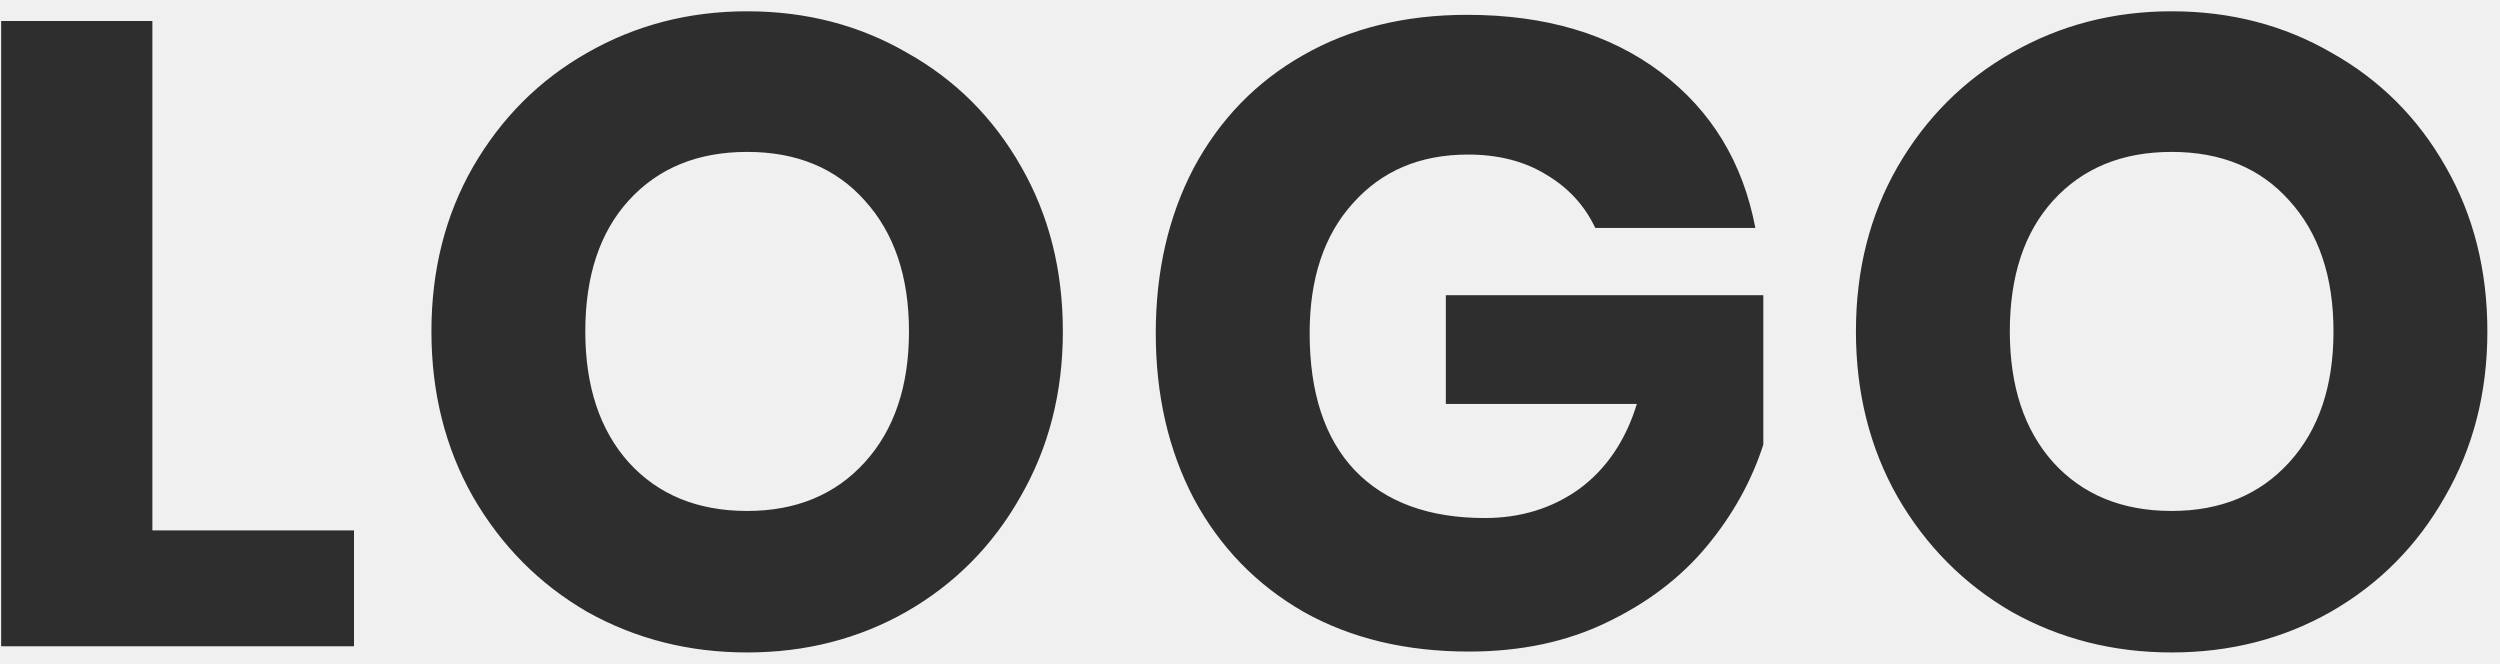
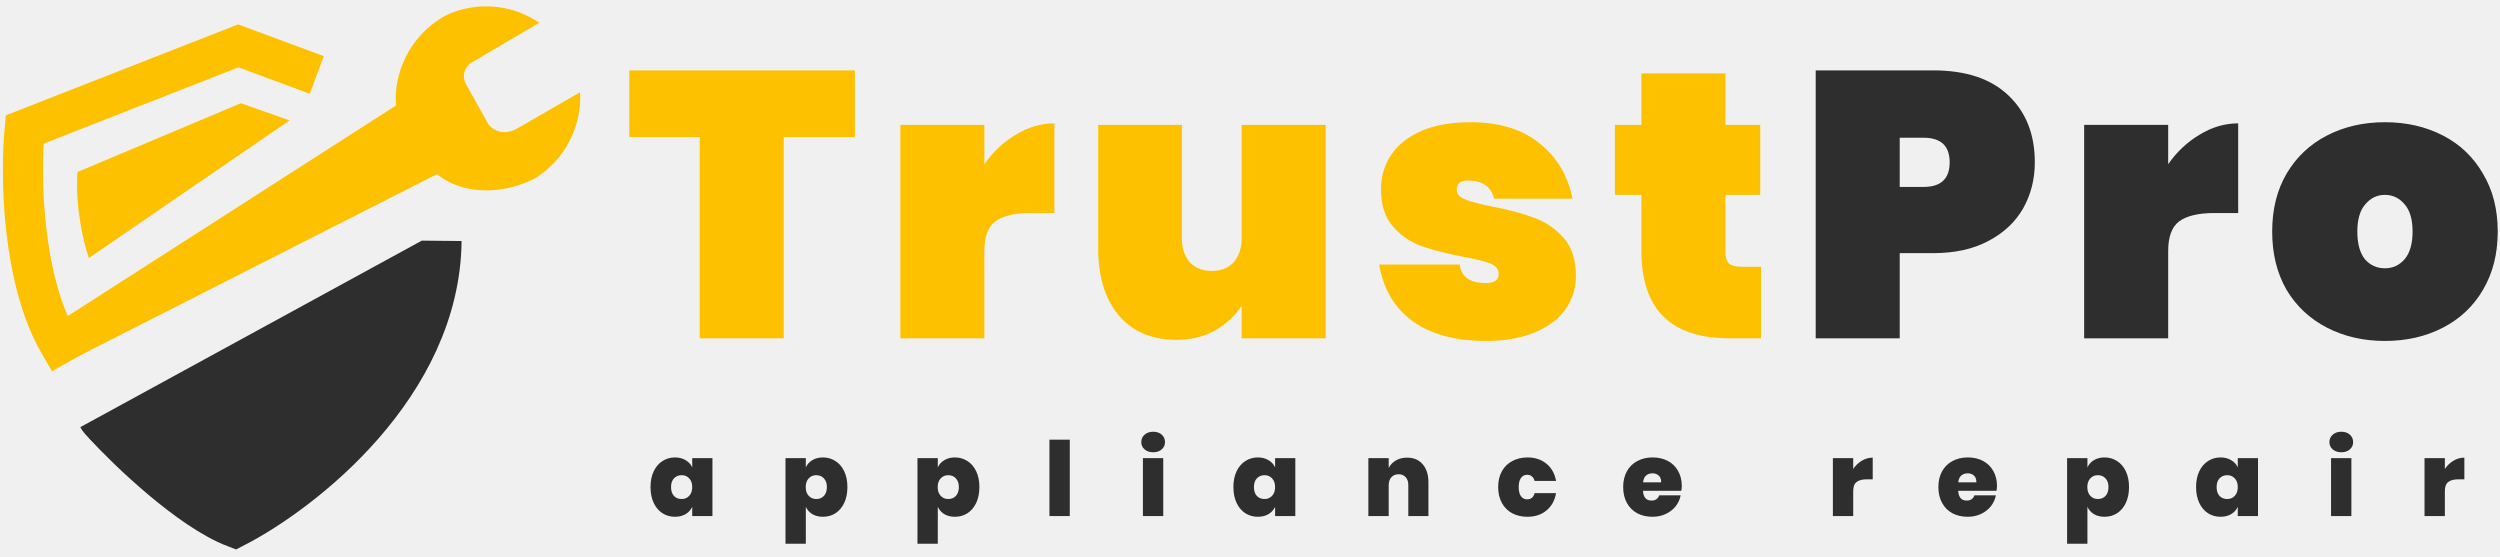
- <svg xmlns="http://www.w3.org/2000/svg" width="147" height="39" viewBox="0 0 147 39" fill="none">
-   <path d="M8.96 31.188H20.816V38H0.068V1.236H8.96V31.188ZM43.932 0.664C47.399 0.664 50.536 1.479 53.344 3.108C56.187 4.703 58.423 6.939 60.052 9.816C61.681 12.659 62.496 15.883 62.496 19.488C62.496 23.093 61.664 26.335 60 29.212C58.371 32.089 56.135 34.343 53.292 35.972C50.484 37.567 47.364 38.364 43.932 38.364C40.5 38.364 37.363 37.567 34.52 35.972C31.712 34.343 29.476 32.089 27.812 29.212C26.183 26.335 25.368 23.093 25.368 19.488C25.368 15.883 26.183 12.659 27.812 9.816C29.476 6.939 31.712 4.703 34.52 3.108C37.363 1.479 40.5 0.664 43.932 0.664ZM43.932 8.932C41.02 8.932 38.697 9.885 36.964 11.792C35.265 13.664 34.416 16.229 34.416 19.488C34.416 22.712 35.265 25.277 36.964 27.184C38.697 29.091 41.02 30.044 43.932 30.044C46.809 30.044 49.115 29.091 50.848 27.184C52.581 25.277 53.448 22.712 53.448 19.488C53.448 16.264 52.581 13.699 50.848 11.792C49.149 9.885 46.844 8.932 43.932 8.932ZM86.263 0.872C90.874 0.872 94.67 1.999 97.651 4.252C100.633 6.505 102.487 9.556 103.215 13.404H93.803C93.179 12.087 92.226 11.047 90.943 10.284C89.661 9.487 88.118 9.088 86.315 9.088C83.507 9.088 81.254 10.041 79.555 11.948C77.857 13.82 77.007 16.368 77.007 19.592C77.007 23.093 77.891 25.78 79.659 27.652C81.462 29.524 84.01 30.46 87.303 30.46C89.418 30.46 91.273 29.888 92.867 28.744C94.462 27.565 95.589 25.901 96.247 23.752H85.015V17.356H103.683V26.144C102.99 28.293 101.881 30.287 100.355 32.124C98.83 33.961 96.871 35.452 94.479 36.596C92.122 37.74 89.418 38.312 86.367 38.312C82.658 38.312 79.417 37.532 76.643 35.972C73.87 34.377 71.721 32.159 70.195 29.316C68.705 26.473 67.959 23.232 67.959 19.592C67.959 15.952 68.705 12.711 70.195 9.868C71.721 7.025 73.853 4.824 76.591 3.264C79.365 1.669 82.589 0.872 86.263 0.872ZM127.693 0.664C131.159 0.664 134.297 1.479 137.105 3.108C139.947 4.703 142.183 6.939 143.813 9.816C145.442 12.659 146.257 15.883 146.257 19.488C146.257 23.093 145.425 26.335 143.761 29.212C142.131 32.089 139.895 34.343 137.053 35.972C134.245 37.567 131.125 38.364 127.693 38.364C124.261 38.364 121.123 37.567 118.281 35.972C115.473 34.343 113.237 32.089 111.573 29.212C109.943 26.335 109.129 23.093 109.129 19.488C109.129 15.883 109.943 12.659 111.573 9.816C113.237 6.939 115.473 4.703 118.281 3.108C121.123 1.479 124.261 0.664 127.693 0.664ZM127.693 8.932C124.781 8.932 122.458 9.885 120.725 11.792C119.026 13.664 118.177 16.229 118.177 19.488C118.177 22.712 119.026 25.277 120.725 27.184C122.458 29.091 124.781 30.044 127.693 30.044C130.57 30.044 132.875 29.091 134.609 27.184C136.342 25.277 137.209 22.712 137.209 19.488C137.209 16.264 136.342 13.699 134.609 11.792C132.91 9.885 130.605 8.932 127.693 8.932Z" fill="#2E2E2E" />
+ <svg xmlns="http://www.w3.org/2000/svg" width="436" height="97" viewBox="0 0 436 97" fill="none">
+   <g clip-path="url(#clip0_337_59)">
+     <path d="M149.089 12.272V23.888H136.681V59H122.029V23.888H109.753V12.272H149.089ZM171.675 28.64C173.171 26.484 174.997 24.768 177.153 23.492C179.309 22.172 181.553 21.512 183.885 21.512V37.154H179.727C176.955 37.154 174.909 37.638 173.589 38.606C172.313 39.574 171.675 41.29 171.675 43.754V59H157.023V21.776H171.675V28.64ZM231.194 21.776V59H216.542V53.324C215.398 55.084 213.858 56.514 211.922 57.614C210.03 58.714 207.764 59.264 205.124 59.264C200.856 59.264 197.512 57.834 195.092 54.974C192.716 52.114 191.528 48.242 191.528 43.358V21.776H206.114V41.51C206.114 43.27 206.576 44.678 207.5 45.734C208.468 46.746 209.744 47.252 211.328 47.252C212.956 47.252 214.232 46.746 215.156 45.734C216.08 44.678 216.542 43.27 216.542 41.51V21.776H231.194ZM256.423 21.314C261.483 21.314 265.509 22.546 268.501 25.01C271.537 27.43 273.451 30.642 274.243 34.646H260.581C260.009 32.534 258.513 31.478 256.093 31.478C254.729 31.478 254.047 32.006 254.047 33.062C254.047 33.81 254.531 34.382 255.499 34.778C256.511 35.174 258.095 35.592 260.251 36.032C263.067 36.56 265.465 37.198 267.445 37.946C269.469 38.65 271.207 39.816 272.659 41.444C274.111 43.072 274.837 45.294 274.837 48.11C274.837 50.31 274.221 52.268 272.989 53.984C271.757 55.7 269.953 57.042 267.577 58.01C265.201 58.978 262.407 59.462 259.195 59.462C253.827 59.462 249.559 58.318 246.391 56.03C243.223 53.742 241.265 50.442 240.517 46.13H254.575C254.839 48.286 256.357 49.364 259.129 49.364C260.625 49.364 261.373 48.836 261.373 47.78C261.373 46.944 260.867 46.328 259.855 45.932C258.843 45.536 257.215 45.14 254.971 44.744C252.111 44.172 249.735 43.556 247.843 42.896C245.995 42.236 244.367 41.114 242.959 39.53C241.551 37.946 240.847 35.768 240.847 32.996C240.847 30.752 241.441 28.75 242.629 26.99C243.817 25.23 245.577 23.844 247.909 22.832C250.241 21.82 253.079 21.314 256.423 21.314ZM307.118 46.526V59H301.574C291.366 59 286.262 53.918 286.262 43.754V33.986H281.642V21.776H286.262V12.8H300.914V21.776H306.986V33.986H300.914V44.018C300.914 44.898 301.112 45.536 301.508 45.932C301.948 46.328 302.652 46.526 303.62 46.526H307.118Z" fill="#FDC100" />
+     <path d="M331.31 44.15V59H316.658V12.272H337.118C342.838 12.272 347.216 13.724 350.252 16.628C353.332 19.532 354.872 23.426 354.872 28.31C354.872 31.258 354.19 33.942 352.826 36.362C351.462 38.738 349.438 40.63 346.754 42.038C344.114 43.446 340.902 44.15 337.118 44.15H331.31ZM335.468 32.6C338.504 32.6 340.022 31.17 340.022 28.31C340.022 25.45 338.504 24.02 335.468 24.02H331.31V32.6H335.468ZM378.131 28.64C379.627 26.484 381.453 24.768 383.609 23.492C385.765 22.172 388.009 21.512 390.341 21.512V37.154H386.183C383.411 37.154 381.365 37.638 380.045 38.606C378.769 39.574 378.131 41.29 378.131 43.754V59H363.479V21.776H378.131V28.64ZM415.936 21.314C419.676 21.314 423.042 22.084 426.034 23.624C429.026 25.164 431.358 27.386 433.03 30.29C434.746 33.15 435.604 36.516 435.604 40.388C435.604 44.26 434.746 47.648 433.03 50.552C431.358 53.412 429.026 55.612 426.034 57.152C423.042 58.692 419.676 59.462 415.936 59.462C412.196 59.462 408.83 58.692 405.838 57.152C402.846 55.612 400.492 53.412 398.776 50.552C397.104 47.648 396.268 44.26 396.268 40.388C396.268 36.516 397.104 33.15 398.776 30.29C400.492 27.386 402.846 25.164 405.838 23.624C408.83 22.084 412.196 21.314 415.936 21.314ZM415.936 33.986C414.572 33.986 413.428 34.536 412.504 35.636C411.58 36.692 411.118 38.276 411.118 40.388C411.118 42.5 411.558 44.106 412.438 45.206C413.362 46.262 414.528 46.79 415.936 46.79C417.3 46.79 418.444 46.262 419.368 45.206C420.292 44.106 420.754 42.5 420.754 40.388C420.754 38.276 420.292 36.692 419.368 35.636C418.444 34.536 417.3 33.986 415.936 33.986Z" fill="#2E2E2E" />
+     <path d="M117.716 79.776C118.424 79.776 119.036 79.932 119.552 80.244C120.08 80.544 120.47 80.964 120.722 81.504V79.902H124.25V90H120.722V88.398C120.47 88.938 120.08 89.364 119.552 89.676C119.036 89.976 118.424 90.126 117.716 90.126C116.912 90.126 116.186 89.922 115.538 89.514C114.89 89.094 114.38 88.494 114.008 87.714C113.636 86.922 113.45 85.998 113.45 84.942C113.45 83.886 113.636 82.968 114.008 82.188C114.38 81.408 114.89 80.814 115.538 80.406C116.186 79.986 116.912 79.776 117.716 79.776ZM118.886 82.872C118.334 82.872 117.884 83.058 117.536 83.43C117.2 83.79 117.032 84.294 117.032 84.942C117.032 85.602 117.2 86.118 117.536 86.49C117.884 86.85 118.334 87.03 118.886 87.03C119.414 87.03 119.852 86.844 120.2 86.472C120.548 86.1 120.722 85.59 120.722 84.942C120.722 84.306 120.548 83.802 120.2 83.43C119.852 83.058 119.414 82.872 118.886 82.872ZM143.523 79.776C144.327 79.776 145.053 79.986 145.701 80.406C146.349 80.814 146.859 81.408 147.231 82.188C147.603 82.968 147.789 83.886 147.789 84.942C147.789 85.998 147.603 86.922 147.231 87.714C146.859 88.494 146.349 89.094 145.701 89.514C145.053 89.922 144.327 90.126 143.523 90.126C142.815 90.126 142.203 89.976 141.687 89.676C141.171 89.364 140.787 88.938 140.535 88.398V94.824H136.989V79.902H140.535V81.504C140.787 80.964 141.171 80.544 141.687 80.244C142.203 79.932 142.815 79.776 143.523 79.776ZM142.353 82.872C141.825 82.872 141.387 83.058 141.039 83.43C140.691 83.802 140.517 84.306 140.517 84.942C140.517 85.59 140.691 86.1 141.039 86.472C141.387 86.844 141.825 87.03 142.353 87.03C142.905 87.03 143.349 86.85 143.685 86.49C144.033 86.118 144.207 85.602 144.207 84.942C144.207 84.294 144.033 83.79 143.685 83.43C143.349 83.058 142.905 82.872 142.353 82.872ZM166.54 79.776C167.344 79.776 168.07 79.986 168.718 80.406C169.366 80.814 169.876 81.408 170.248 82.188C170.62 82.968 170.806 83.886 170.806 84.942C170.806 85.998 170.62 86.922 170.248 87.714C169.876 88.494 169.366 89.094 168.718 89.514C168.07 89.922 167.344 90.126 166.54 90.126C165.832 90.126 165.22 89.976 164.704 89.676C164.188 89.364 163.804 88.938 163.552 88.398V94.824H160.006V79.902H163.552V81.504C163.804 80.964 164.188 80.544 164.704 80.244C165.22 79.932 165.832 79.776 166.54 79.776ZM165.37 82.872C164.842 82.872 164.404 83.058 164.056 83.43C163.708 83.802 163.534 84.306 163.534 84.942C163.534 85.59 163.708 86.1 164.056 86.472C164.404 86.844 164.842 87.03 165.37 87.03C165.922 87.03 166.366 86.85 166.702 86.49C167.05 86.118 167.224 85.602 167.224 84.942C167.224 84.294 167.05 83.79 166.702 83.43C166.366 83.058 165.922 82.872 165.37 82.872ZM186.568 76.68V90H183.022V76.68H186.568ZM199.036 77.112C199.036 76.584 199.228 76.152 199.612 75.816C199.996 75.468 200.5 75.294 201.124 75.294C201.748 75.294 202.246 75.468 202.618 75.816C202.99 76.152 203.176 76.584 203.176 77.112C203.176 77.616 202.984 78.036 202.6 78.372C202.228 78.708 201.736 78.876 201.124 78.876C200.5 78.876 199.996 78.708 199.612 78.372C199.228 78.036 199.036 77.616 199.036 77.112ZM202.87 79.902V90H199.324V79.902H202.87ZM219.37 79.776C220.078 79.776 220.69 79.932 221.206 80.244C221.734 80.544 222.124 80.964 222.376 81.504V79.902H225.904V90H222.376V88.398C222.124 88.938 221.734 89.364 221.206 89.676C220.69 89.976 220.078 90.126 219.37 90.126C218.566 90.126 217.84 89.922 217.192 89.514C216.544 89.094 216.034 88.494 215.662 87.714C215.29 86.922 215.104 85.998 215.104 84.942C215.104 83.886 215.29 82.968 215.662 82.188C216.034 81.408 216.544 80.814 217.192 80.406C217.84 79.986 218.566 79.776 219.37 79.776ZM220.54 82.872C219.988 82.872 219.538 83.058 219.19 83.43C218.854 83.79 218.686 84.294 218.686 84.942C218.686 85.602 218.854 86.118 219.19 86.49C219.538 86.85 219.988 87.03 220.54 87.03C221.068 87.03 221.506 86.844 221.854 86.472C222.202 86.1 222.376 85.59 222.376 84.942C222.376 84.306 222.202 83.802 221.854 83.43C221.506 83.058 221.068 82.872 220.54 82.872ZM245.393 79.812C246.557 79.812 247.469 80.202 248.129 80.982C248.789 81.75 249.119 82.8 249.119 84.132V90H245.609V84.582C245.609 83.994 245.453 83.538 245.141 83.214C244.841 82.878 244.433 82.71 243.917 82.71C243.389 82.71 242.969 82.884 242.657 83.232C242.345 83.568 242.189 84.036 242.189 84.636V90H238.643V79.902H242.189V81.594C242.477 81.054 242.897 80.622 243.449 80.298C244.001 79.974 244.649 79.812 245.393 79.812ZM266.409 79.776C267.717 79.776 268.815 80.142 269.703 80.874C270.591 81.594 271.149 82.596 271.377 83.88H267.633C267.549 83.532 267.393 83.268 267.165 83.088C266.949 82.896 266.667 82.8 266.319 82.8C265.887 82.8 265.533 82.986 265.257 83.358C264.993 83.718 264.861 84.246 264.861 84.942C264.861 85.65 264.993 86.184 265.257 86.544C265.533 86.904 265.887 87.084 266.319 87.084C266.667 87.084 266.949 86.994 267.165 86.814C267.393 86.622 267.549 86.352 267.633 86.004H271.377C271.149 87.288 270.591 88.296 269.703 89.028C268.815 89.76 267.717 90.126 266.409 90.126C265.401 90.126 264.507 89.922 263.727 89.514C262.959 89.094 262.359 88.494 261.927 87.714C261.495 86.922 261.279 85.998 261.279 84.942C261.279 83.886 261.495 82.968 261.927 82.188C262.359 81.408 262.965 80.814 263.745 80.406C264.525 79.986 265.413 79.776 266.409 79.776ZM293.306 84.762C293.306 85.014 293.276 85.29 293.216 85.59H286.538C286.598 86.73 287.096 87.3 288.032 87.3C288.38 87.3 288.668 87.216 288.896 87.048C289.124 86.88 289.28 86.658 289.364 86.382H293.108C292.976 87.09 292.682 87.732 292.226 88.308C291.77 88.872 291.194 89.316 290.498 89.64C289.802 89.964 289.04 90.126 288.212 90.126C287.204 90.126 286.31 89.922 285.53 89.514C284.762 89.094 284.162 88.494 283.73 87.714C283.298 86.922 283.082 85.998 283.082 84.942C283.082 83.886 283.298 82.968 283.73 82.188C284.162 81.408 284.768 80.814 285.548 80.406C286.328 79.986 287.216 79.776 288.212 79.776C289.22 79.776 290.108 79.98 290.876 80.388C291.644 80.796 292.238 81.378 292.658 82.134C293.09 82.89 293.306 83.766 293.306 84.762ZM289.706 84.114C289.718 83.598 289.58 83.208 289.292 82.944C289.004 82.68 288.644 82.548 288.212 82.548C287.744 82.548 287.36 82.68 287.06 82.944C286.772 83.208 286.604 83.598 286.556 84.114H289.706ZM323.2 81.792C323.596 81.192 324.094 80.712 324.694 80.352C325.294 79.992 325.93 79.812 326.602 79.812V83.592H325.576C324.784 83.592 324.19 83.748 323.794 84.06C323.398 84.36 323.2 84.888 323.2 85.644V90H319.654V79.902H323.2V81.792ZM348.277 84.762C348.277 85.014 348.247 85.29 348.187 85.59H341.509C341.569 86.73 342.067 87.3 343.003 87.3C343.351 87.3 343.639 87.216 343.867 87.048C344.095 86.88 344.251 86.658 344.335 86.382H348.079C347.947 87.09 347.653 87.732 347.197 88.308C346.741 88.872 346.165 89.316 345.469 89.64C344.773 89.964 344.011 90.126 343.183 90.126C342.175 90.126 341.281 89.922 340.501 89.514C339.733 89.094 339.133 88.494 338.701 87.714C338.269 86.922 338.053 85.998 338.053 84.942C338.053 83.886 338.269 82.968 338.701 82.188C339.133 81.408 339.739 80.814 340.519 80.406C341.299 79.986 342.187 79.776 343.183 79.776C344.191 79.776 345.079 79.98 345.847 80.388C346.615 80.796 347.209 81.378 347.629 82.134C348.061 82.89 348.277 83.766 348.277 84.762ZM344.677 84.114C344.689 83.598 344.551 83.208 344.263 82.944C343.975 82.68 343.615 82.548 343.183 82.548C342.715 82.548 342.331 82.68 342.031 82.944C341.743 83.208 341.575 83.598 341.527 84.114H344.677ZM367.036 79.776C367.84 79.776 368.566 79.986 369.214 80.406C369.862 80.814 370.372 81.408 370.744 82.188C371.116 82.968 371.302 83.886 371.302 84.942C371.302 85.998 371.116 86.922 370.744 87.714C370.372 88.494 369.862 89.094 369.214 89.514C368.566 89.922 367.84 90.126 367.036 90.126C366.328 90.126 365.716 89.976 365.2 89.676C364.684 89.364 364.3 88.938 364.048 88.398V94.824H360.502V79.902H364.048V81.504C364.3 80.964 364.684 80.544 365.2 80.244C365.716 79.932 366.328 79.776 367.036 79.776ZM365.866 82.872C365.338 82.872 364.9 83.058 364.552 83.43C364.204 83.802 364.03 84.306 364.03 84.942C364.03 85.59 364.204 86.1 364.552 86.472C364.9 86.844 365.338 87.03 365.866 87.03C366.418 87.03 366.862 86.85 367.198 86.49C367.546 86.118 367.72 85.602 367.72 84.942C367.72 84.294 367.546 83.79 367.198 83.43C366.862 83.058 366.418 82.872 365.866 82.872ZM387.262 79.776C387.97 79.776 388.582 79.932 389.098 80.244C389.626 80.544 390.016 80.964 390.268 81.504V79.902H393.796V90H390.268V88.398C390.016 88.938 389.626 89.364 389.098 89.676C388.582 89.976 387.97 90.126 387.262 90.126C386.458 90.126 385.732 89.922 385.084 89.514C384.436 89.094 383.926 88.494 383.554 87.714C383.182 86.922 382.996 85.998 382.996 84.942C382.996 83.886 383.182 82.968 383.554 82.188C383.926 81.408 384.436 80.814 385.084 80.406C385.732 79.986 386.458 79.776 387.262 79.776ZM388.432 82.872C387.88 82.872 387.43 83.058 387.082 83.43C386.746 83.79 386.578 84.294 386.578 84.942C386.578 85.602 386.746 86.118 387.082 86.49C387.43 86.85 387.88 87.03 388.432 87.03C388.96 87.03 389.398 86.844 389.746 86.472C390.094 86.1 390.268 85.59 390.268 84.942C390.268 84.306 390.094 83.802 389.746 83.43C389.398 83.058 388.96 82.872 388.432 82.872ZM406.247 77.112C406.247 76.584 406.439 76.152 406.823 75.816C407.207 75.468 407.711 75.294 408.335 75.294C408.959 75.294 409.457 75.468 409.829 75.816C410.201 76.152 410.387 76.584 410.387 77.112C410.387 77.616 410.195 78.036 409.811 78.372C409.439 78.708 408.947 78.876 408.335 78.876C407.711 78.876 407.207 78.708 406.823 78.372C406.439 78.036 406.247 77.616 406.247 77.112ZM410.081 79.902V90H406.535V79.902H410.081ZM426.383 81.792C426.779 81.192 427.277 80.712 427.877 80.352C428.477 79.992 429.113 79.812 429.785 79.812V83.592H428.759C427.967 83.592 427.373 83.748 426.977 84.06C426.581 84.36 426.383 84.888 426.383 85.644V90H422.837V79.902H426.383V81.792Z" fill="#2E2E2E" />
+     <path d="M55.248 13.073L41.556 8L4.301 22.585C3.558 30.301 3.728 48.585 10.351 60L83 19" stroke="#FDC100" stroke-width="7" />
+     <path d="M18 73.962C22.359 78.709 33.053 88.962 40.962 92C52.868 85.882 76.745 67.317 77 42" stroke="#2E2E2E" stroke-width="7" />
+     <path d="M69.074 18.39L12 55L9 64.5L76.203 30.377C82.305 35.148 90.182 32.823 93.357 31.064C100.352 26.675 101.469 19.253 101.152 16.09L90.232 22.391C87.717 23.843 85.85 22.567 85.231 21.748L81.26 14.667C80.247 12.604 81.625 11.221 82.441 10.787L94.058 3.973C87.142 -0.681 79.984 1.361 77.27 2.964C69.802 7.45 68.694 15.117 69.074 18.39Z" fill="#FDC100" />
+     <path d="M73.5 42L14 74.5C16.5 79 26.1 82.1 26.5 82.5C27 83 37.5 90.5 38.5 90.5C39.3 90.5 42.167 90.833 43.5 91C46.667 88.667 53.1 84 53.5 84C54 84 64.5 74.5 65 74C65.4 73.6 69.5 67.833 71.5 65L77 46.5L73.5 42Z" fill="#2E2E2E" />
+     <path d="M42 18L13.5 30C13.1 36.4 14.667 42.667 15.5 45L50.5 21L42 18Z" fill="#FDC100" />
+   </g>
+   <defs>
+     <clipPath id="clip0_337_59">
+       <rect width="436" height="97" fill="white" />
+     </clipPath>
+   </defs>
</svg>
